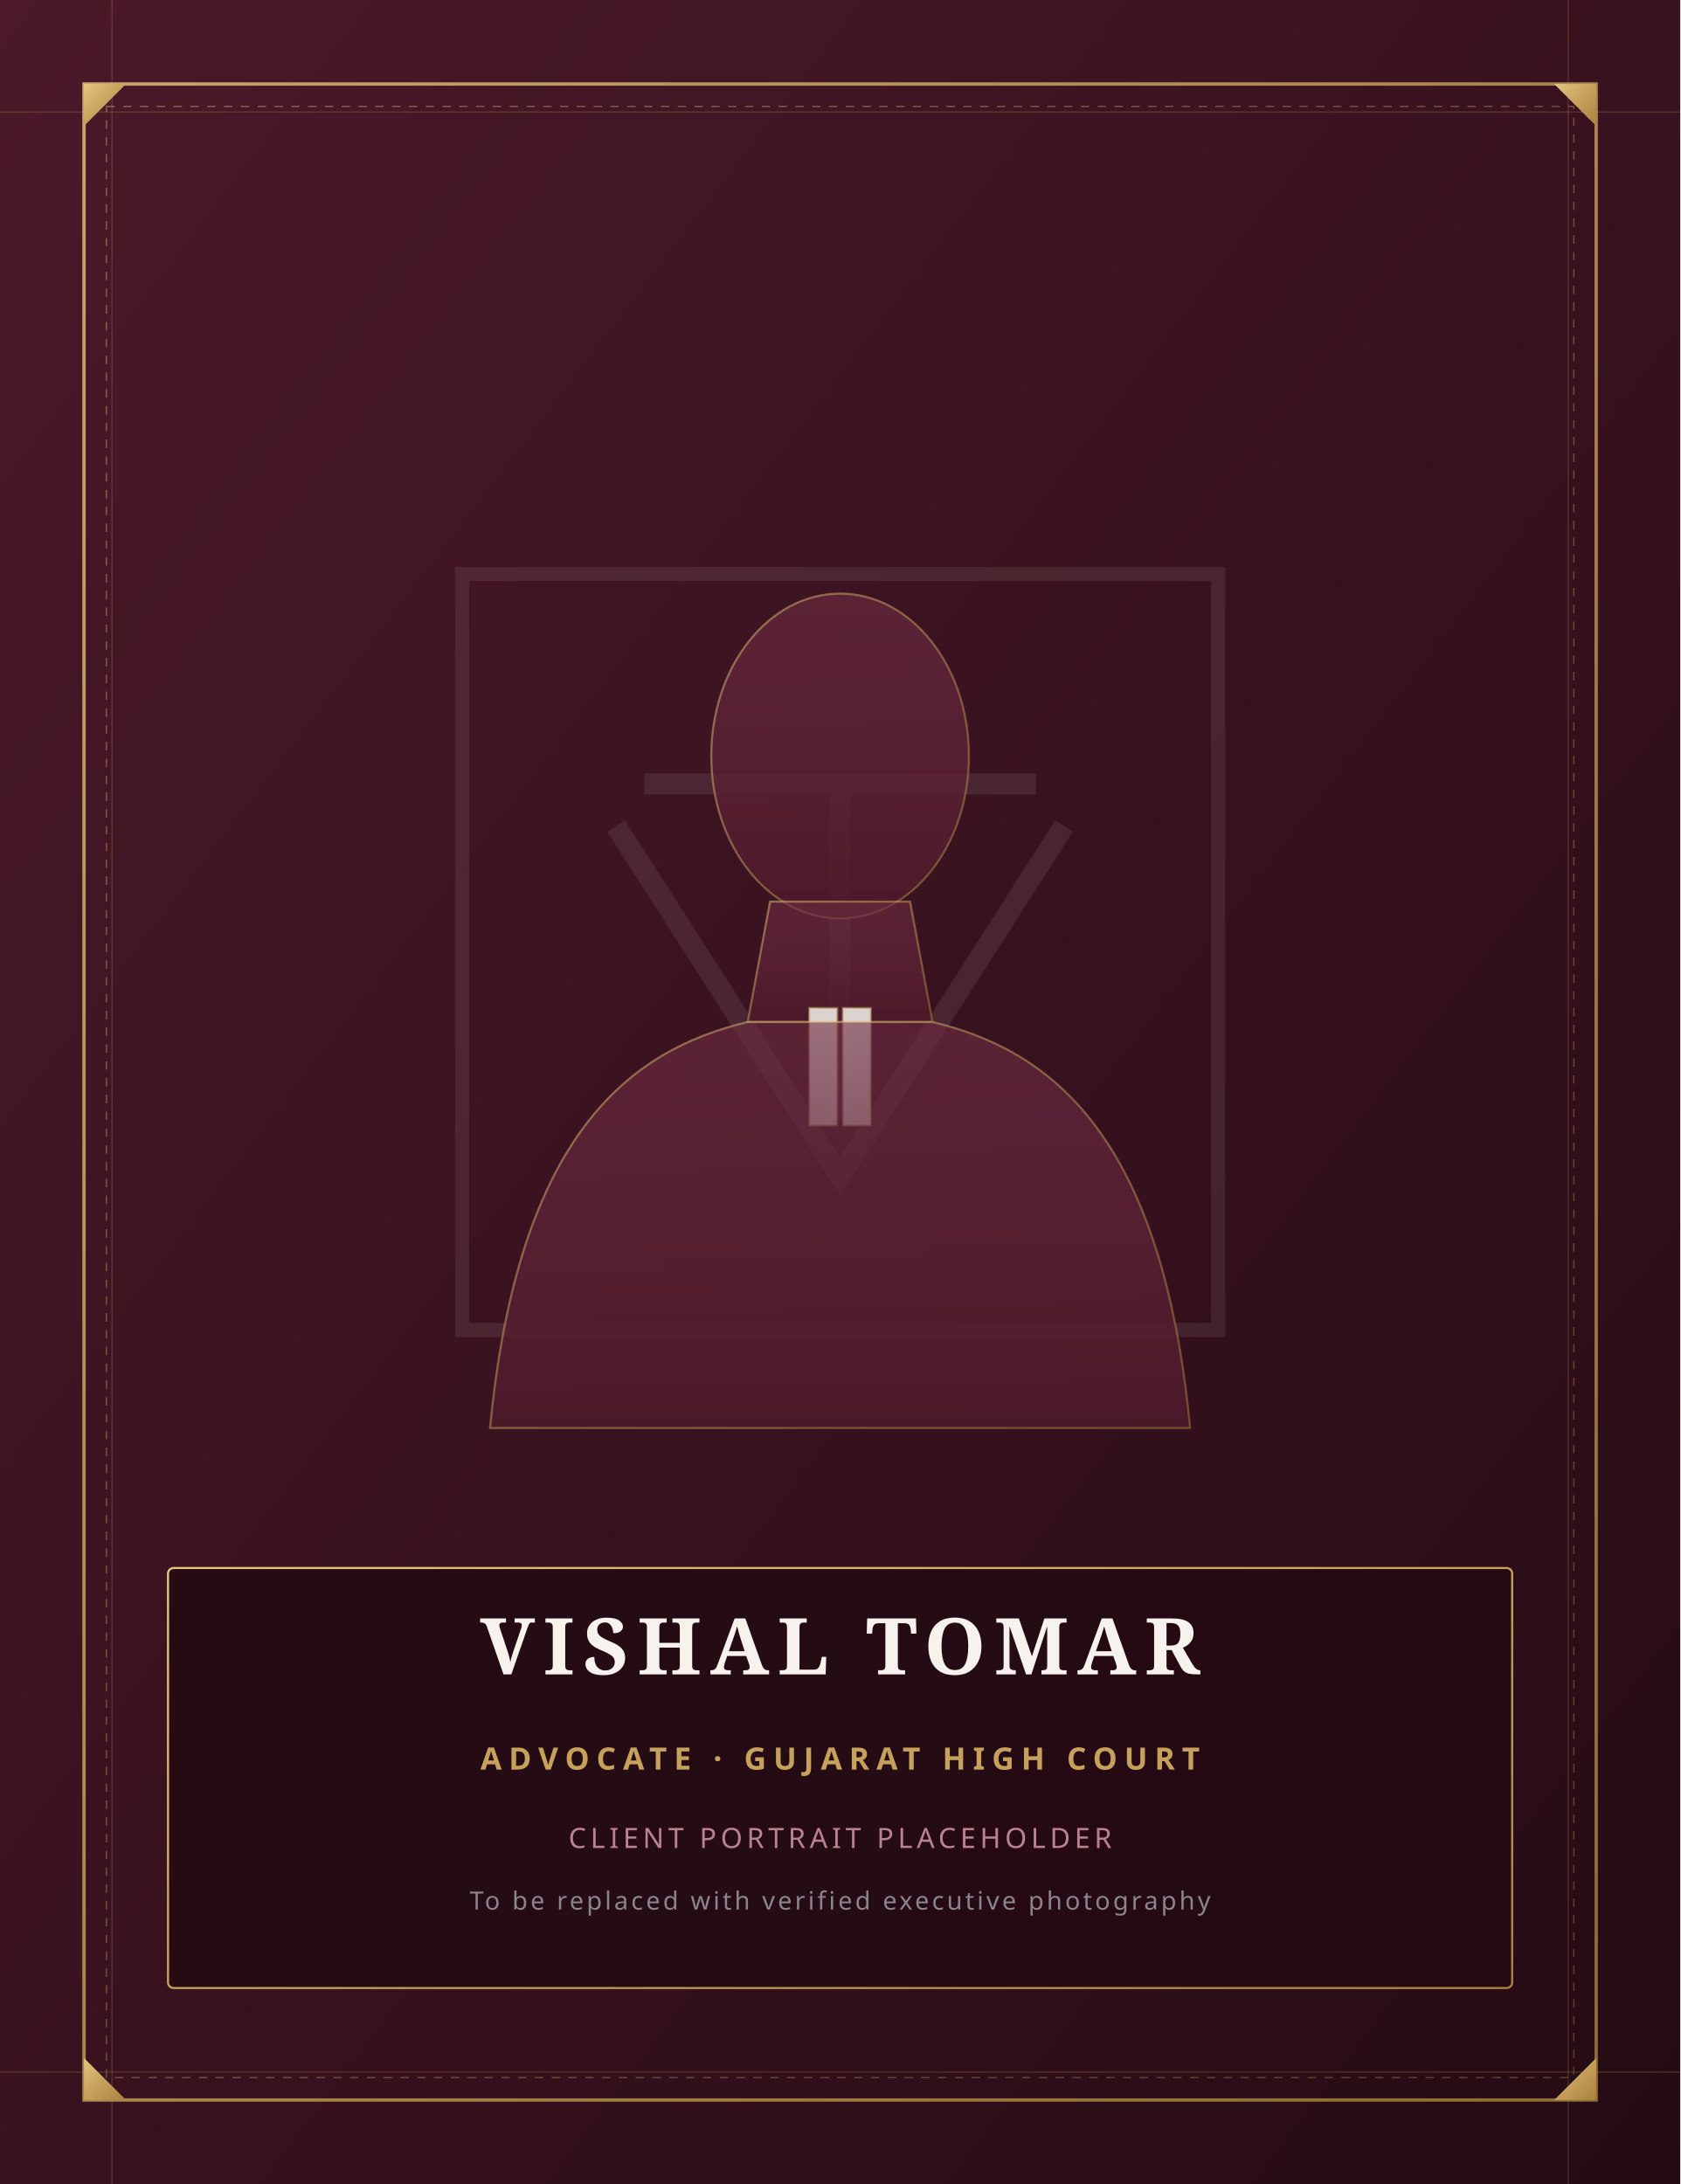
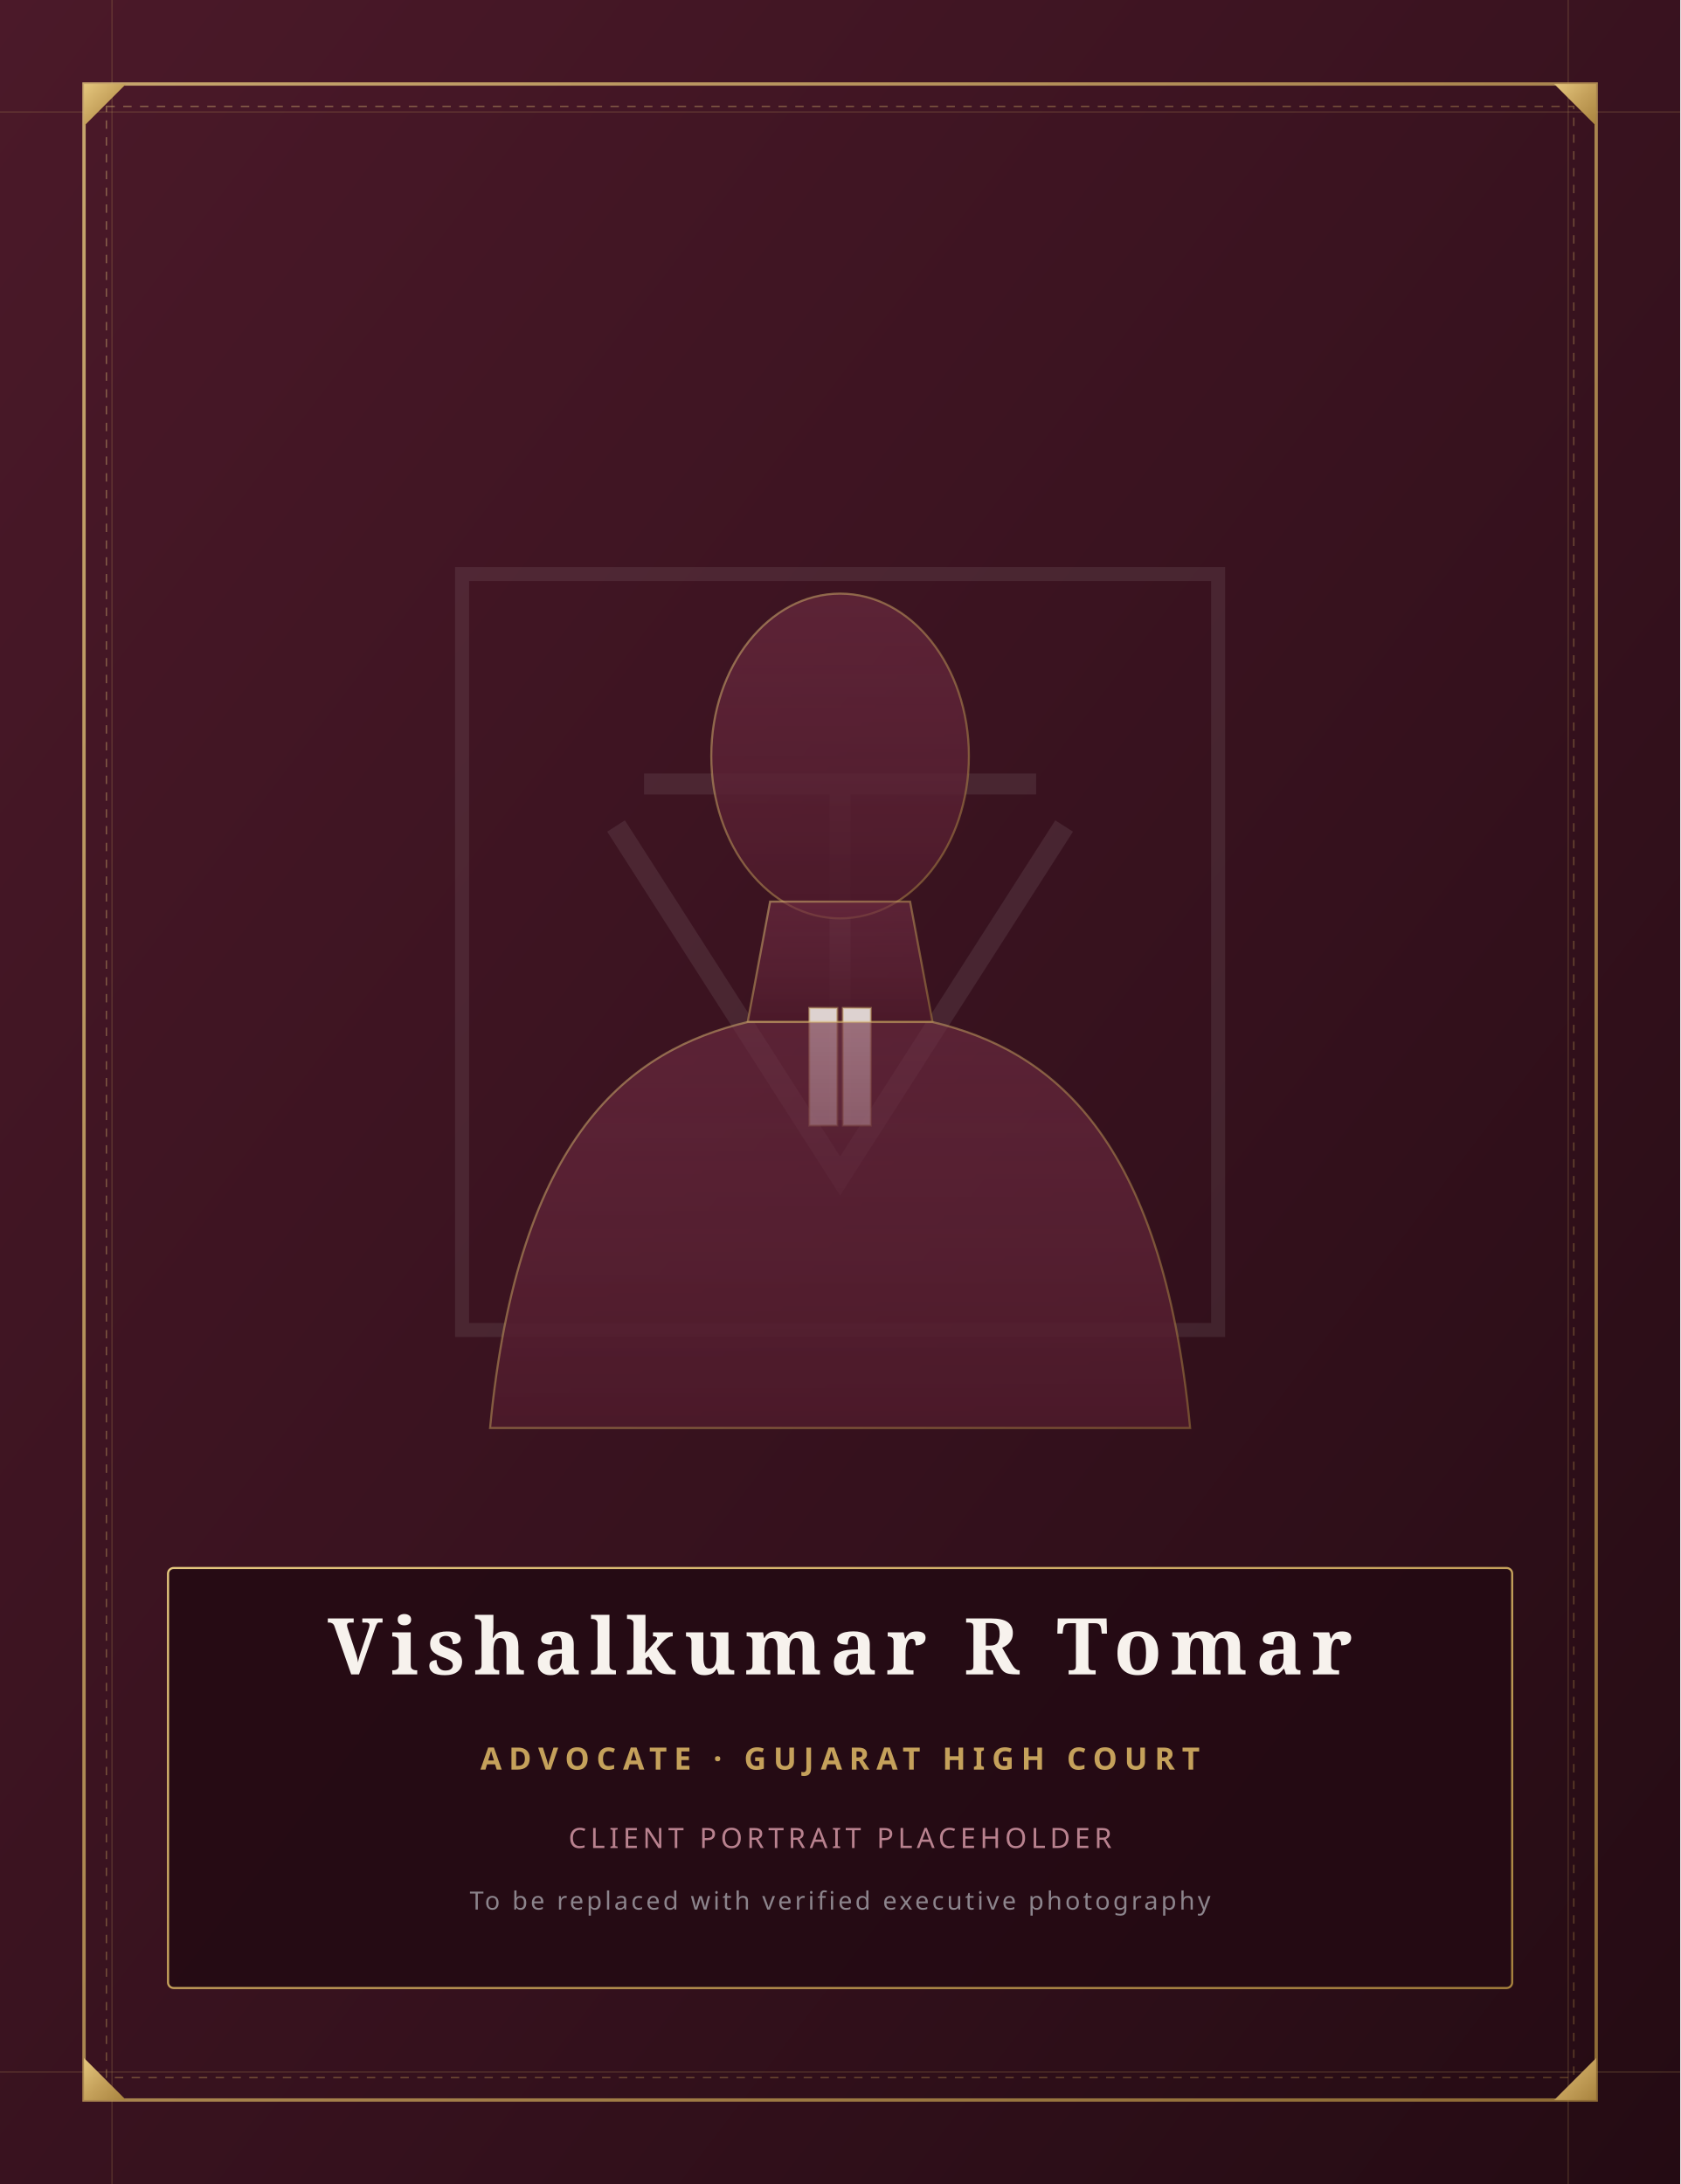
<svg xmlns="http://www.w3.org/2000/svg" viewBox="0 0 600 780" width="100%" height="100%">
  <defs>
    <linearGradient id="bgGrad" x1="0%" y1="0%" x2="100%" y2="100%">
      <stop offset="0%" stop-color="#4B1929" />
      <stop offset="60%" stop-color="#35111D" />
      <stop offset="100%" stop-color="#240B13" />
    </linearGradient>
    <linearGradient id="gold" x1="0%" y1="0%" x2="100%" y2="100%">
      <stop offset="0%" stop-color="#E5C77E" />
      <stop offset="50%" stop-color="#C5A15B" />
      <stop offset="100%" stop-color="#A8833E" />
    </linearGradient>
    <linearGradient id="softSilhouette" x1="0%" y1="0%" x2="0%" y2="100%">
      <stop offset="0%" stop-color="#702D43" stop-opacity="0.6" />
      <stop offset="100%" stop-color="#4B1929" stop-opacity="0.95" />
    </linearGradient>
  </defs>
  <rect width="600" height="780" fill="url(#bgGrad)" />
  <line x1="40" y1="0" x2="40" y2="780" stroke="#C5A15B" stroke-width="0.5" stroke-opacity="0.2" />
  <line x1="560" y1="0" x2="560" y2="780" stroke="#C5A15B" stroke-width="0.5" stroke-opacity="0.2" />
  <line x1="0" y1="40" x2="600" y2="40" stroke="#C5A15B" stroke-width="0.5" stroke-opacity="0.2" />
  <line x1="0" y1="740" x2="600" y2="740" stroke="#C5A15B" stroke-width="0.5" stroke-opacity="0.2" />
  <rect x="30" y="30" width="540" height="720" stroke="url(#gold)" stroke-width="1.2" fill="none" opacity="0.8" />
  <rect x="38" y="38" width="524" height="704" stroke="url(#gold)" stroke-width="0.5" stroke-dasharray="3 3" fill="none" opacity="0.4" />
  <polygon points="30,30 45,30 30,45" fill="url(#gold)" />
  <polygon points="570,30 555,30 570,45" fill="url(#gold)" />
  <polygon points="30,750 45,750 30,735" fill="url(#gold)" />
  <polygon points="570,750 555,750 570,735" fill="url(#gold)" />
  <g opacity="0.08" transform="translate(150, 190) scale(2.5)">
    <rect x="6" y="6" width="108" height="108" stroke="#FFFFFF" stroke-width="2" fill="none" />
    <path d="M 32 36 L 88 36 M 60 36 L 60 84 M 28 42 L 60 92 L 92 42" stroke="#FFFFFF" stroke-width="3" fill="none" />
  </g>
  <g transform="translate(175, 160)" fill="url(#softSilhouette)" stroke="url(#gold)" stroke-width="0.75" stroke-opacity="0.5">
    <ellipse cx="125" cy="110" rx="46" ry="58" />
    <path d="M 100 162 L 92 205 L 158 205 L 150 162 Z" />
    <rect x="114" y="200" width="10" height="42" fill="#F7F2ED" opacity="0.85" />
    <rect x="126" y="200" width="10" height="42" fill="#F7F2ED" opacity="0.85" />
    <path d="M 92 205 C 50 215 10 245 0 350 L 250 350 C 240 245 200 215 158 205 Z" />
  </g>
  <rect x="60" y="560" width="480" height="150" fill="#240B13" fill-opacity="0.9" stroke="url(#gold)" stroke-width="0.75" rx="2" />
-   <text x="300" y="598" font-family="'Cormorant Garamond', Georgia, serif" font-size="28" font-weight="600" fill="#F7F2ED" text-anchor="middle" letter-spacing="3">VISHAL TOMAR</text>
+   <text x="300" y="598" font-family="'Cormorant Garamond', Georgia, serif" font-size="28" font-weight="600" fill="#F7F2ED" text-anchor="middle" letter-spacing="3">Vishalkumar R Tomar</text>
  <line x1="220" y1="612" x2="380" y2="612" stroke="url(#gold)" stroke-width="1" />
  <text x="300" y="632" font-family="'Plus Jakarta Sans', sans-serif" font-size="11" font-weight="600" fill="#C5A15B" text-anchor="middle" letter-spacing="2.5">ADVOCATE · GUJARAT HIGH COURT</text>
  <text x="300" y="660" font-family="'Plus Jakarta Sans', sans-serif" font-size="10" font-weight="400" fill="#B9828F" text-anchor="middle" letter-spacing="1.5">CLIENT PORTRAIT PLACEHOLDER</text>
  <text x="300" y="682" font-family="'Plus Jakarta Sans', sans-serif" font-size="9" font-weight="400" fill="#8C848C" text-anchor="middle" letter-spacing="1">To be replaced with verified executive photography</text>
</svg>
